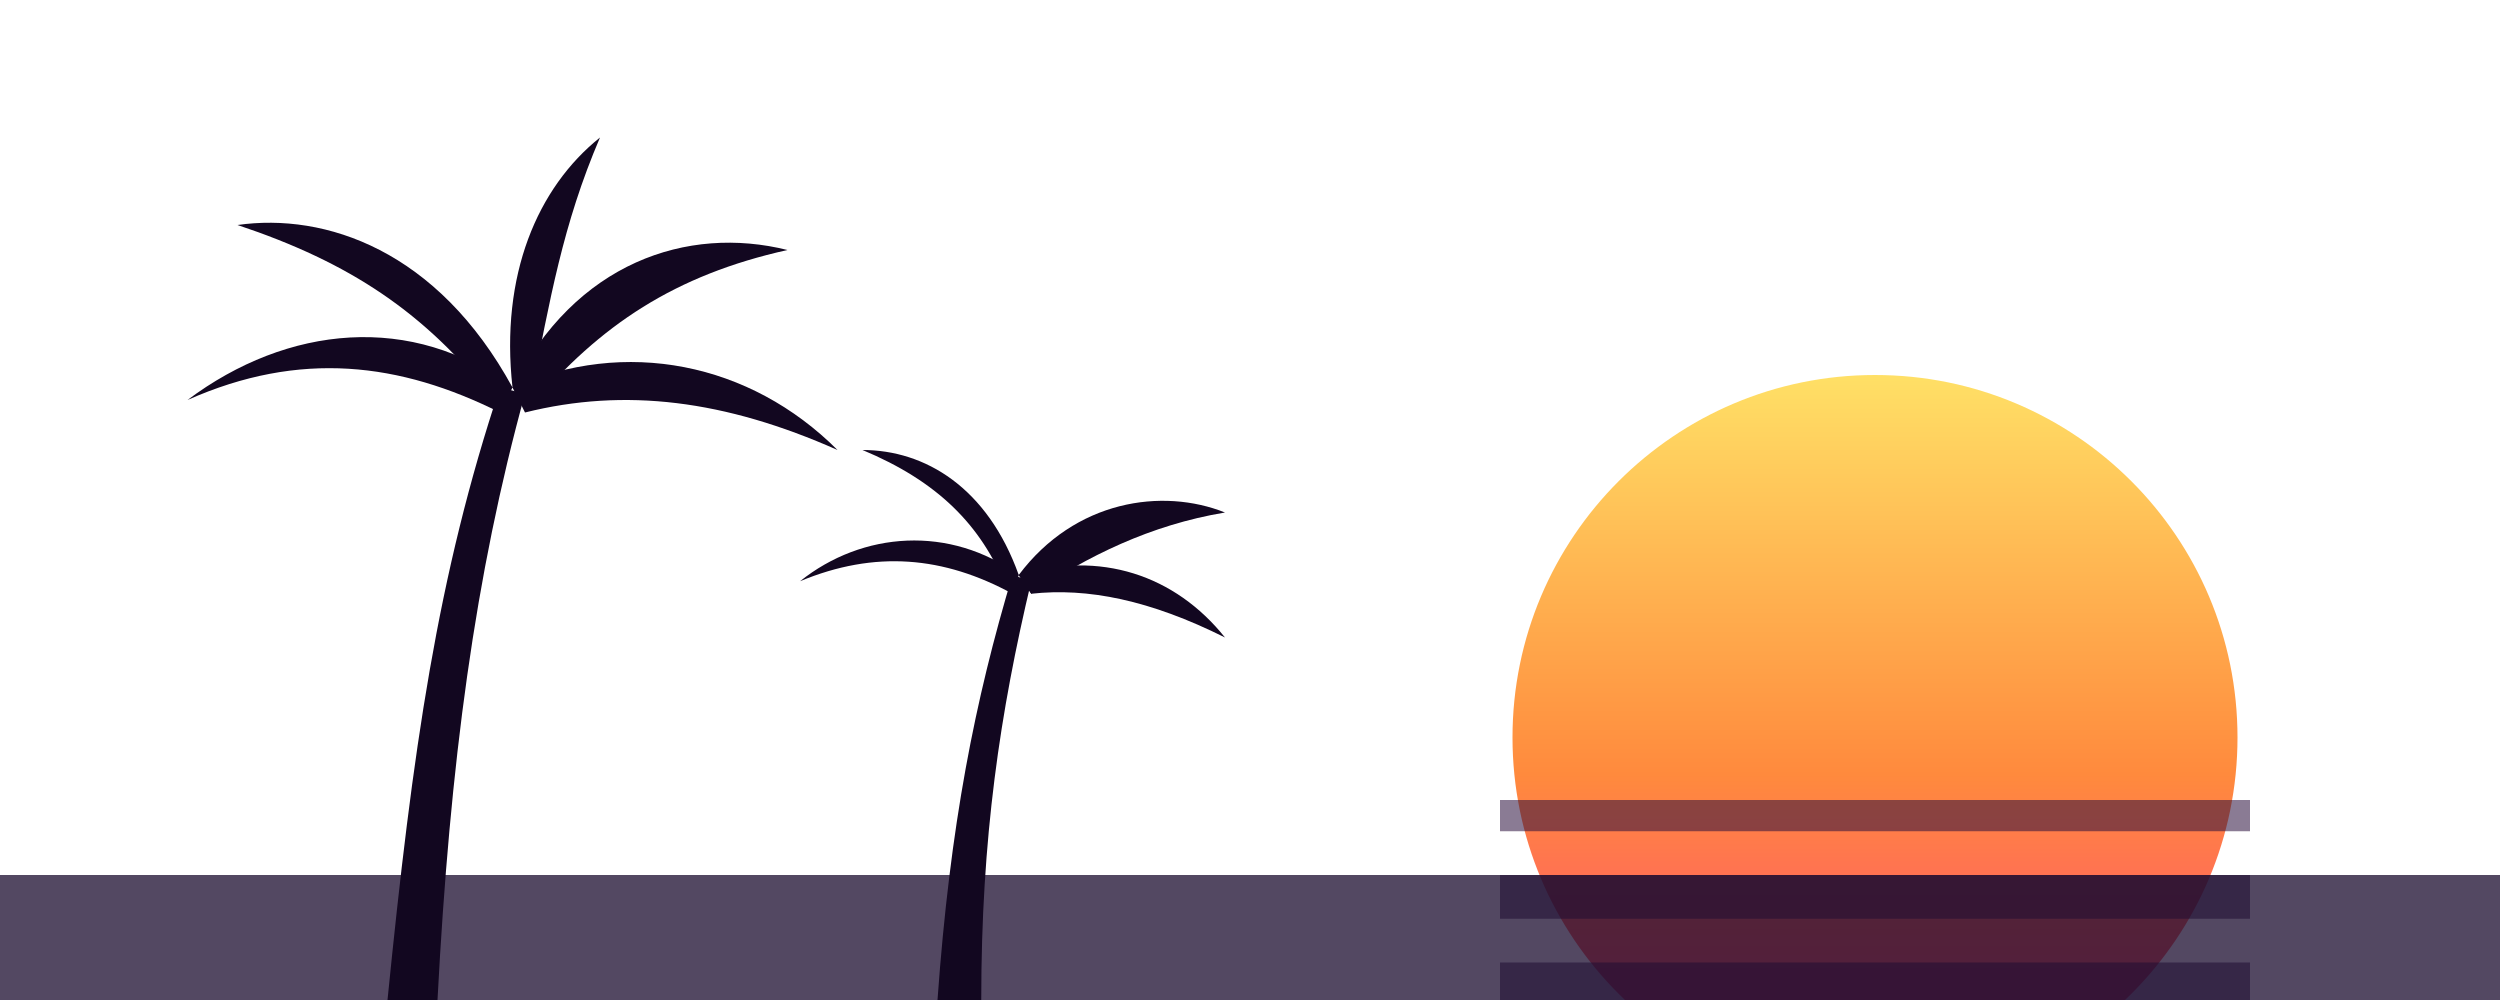
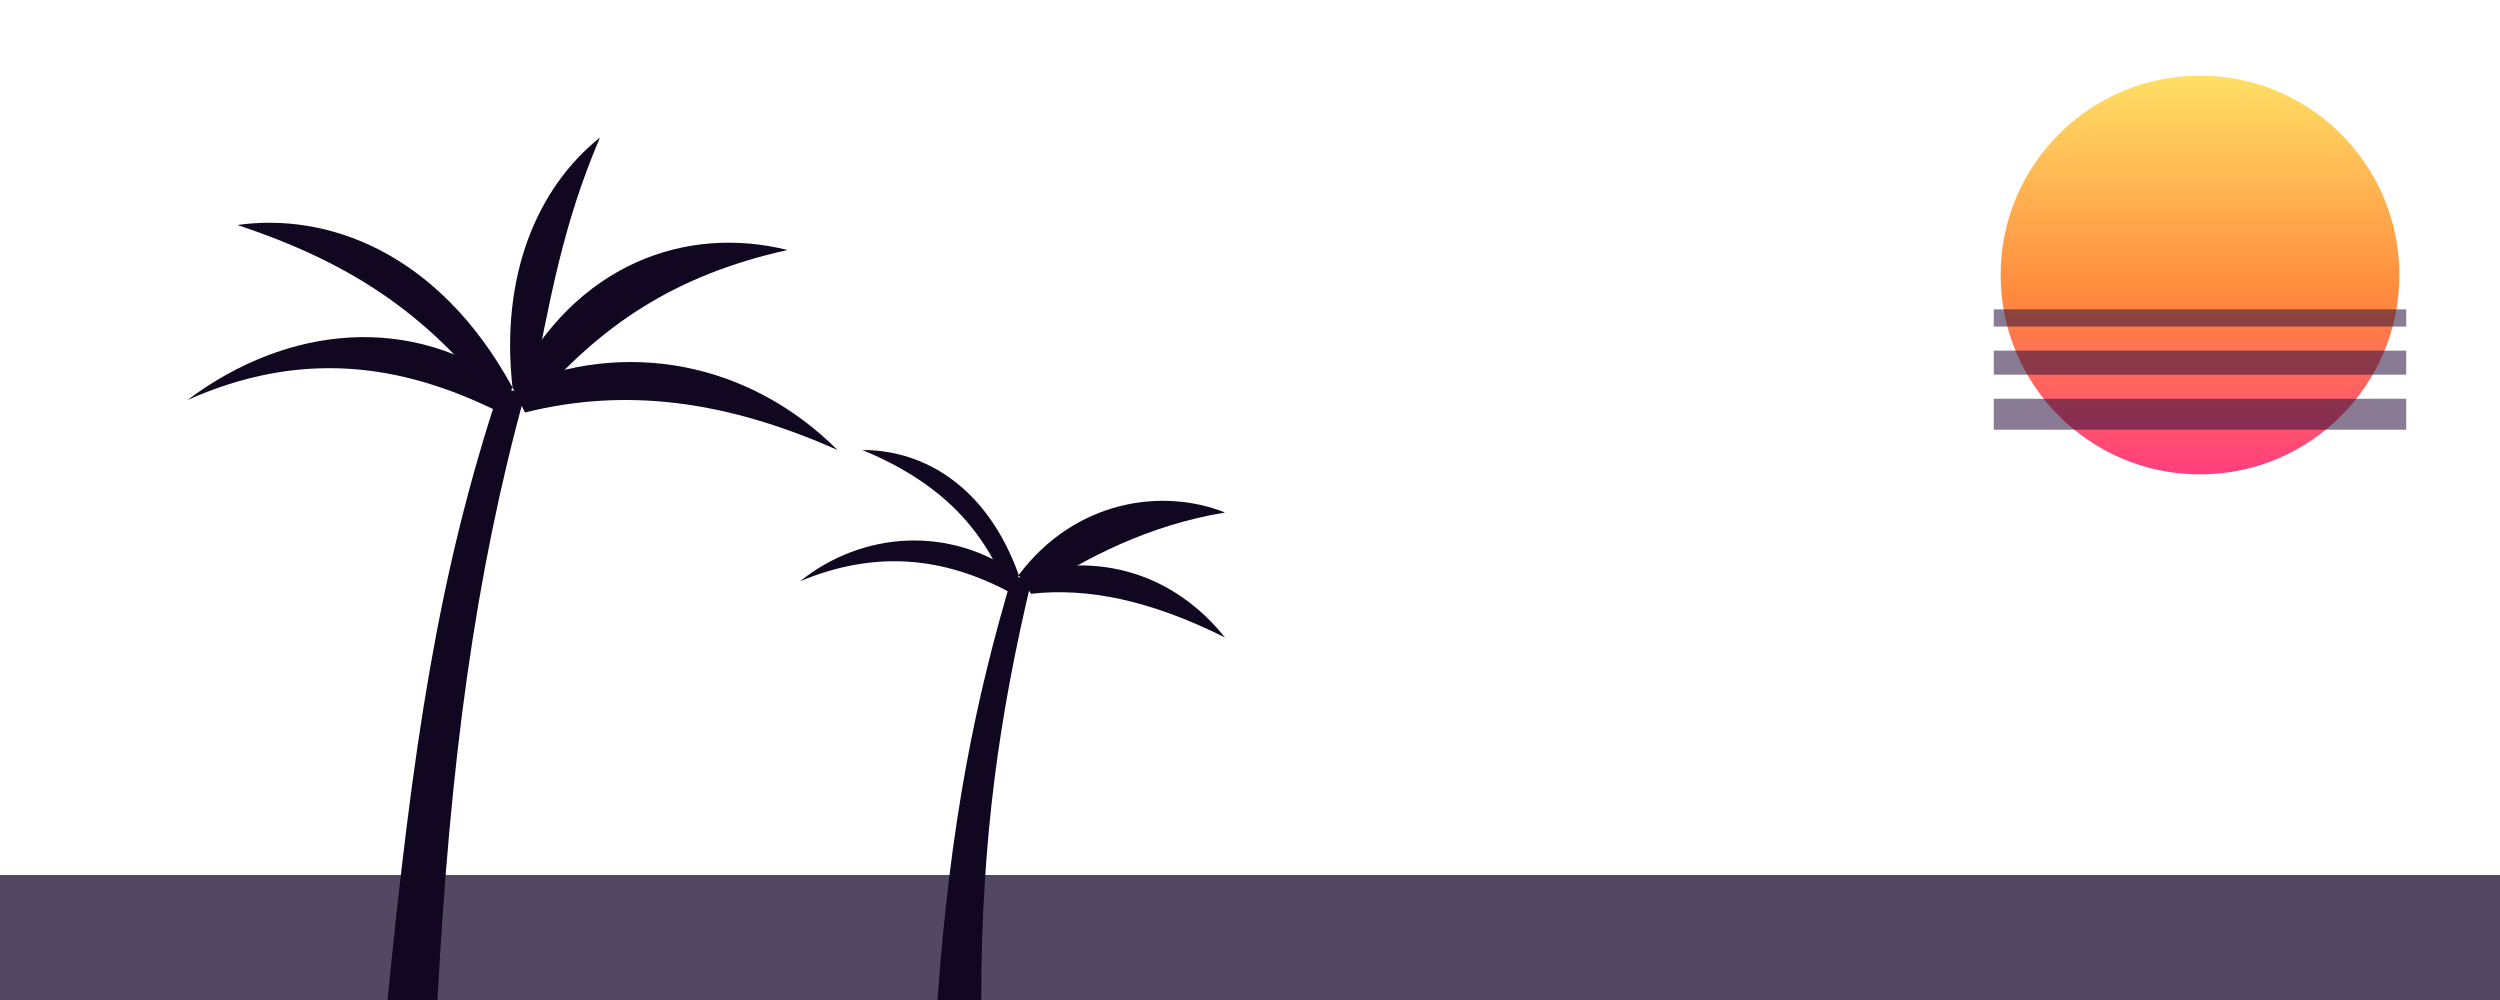
<svg xmlns="http://www.w3.org/2000/svg" viewBox="0 0 400 160" preserveAspectRatio="xMidYMax slice">
  <defs>
    <linearGradient id="s" x1="0" y1="0" x2="0" y2="1">
      <stop offset="0" stop-color="#ffe066" />
      <stop offset=".55" stop-color="#ff8a3d" />
      <stop offset="1" stop-color="#ff3d7f" />
    </linearGradient>
  </defs>
-   <g transform="translate(300 118)">
+   <g transform="translate(352 44) scale(.55)">
    <circle r="58" fill="url(#s)" />
    <g fill="#2a0f3d" opacity=".55">
      <rect x="-60" y="10" width="120" height="5" />
      <rect x="-60" y="22" width="120" height="7" />
      <rect x="-60" y="36" width="120" height="9" />
    </g>
  </g>
  <rect y="140" width="400" height="20" fill="#1a0b2e" opacity=".75" />
  <g fill="#120720">
    <path d="M62 160 C66 120 70 92 80 62 L84 63 C76 92 72 122 70 160 Z" />
    <path d="M82 62 C66 50 46 52 30 64 C48 56 64 58 80 66 Z" />
    <path d="M82 62 C70 40 52 34 38 36 C56 42 68 50 79 64 Z" />
    <path d="M82 62 C92 42 110 36 126 40 C108 44 96 52 85 65 Z" />
    <path d="M82 62 C100 54 120 58 134 72 C116 64 100 62 84 66 Z" />
    <path d="M82 62 C80 44 86 30 96 22 C90 36 88 48 85 63 Z" />
    <path d="M150 160 C152 132 156 112 162 92 L165 93 C160 114 157 134 157 160 Z" />
    <path d="M163 92 C152 84 138 85 128 93 C140 88 151 89 162 95 Z" />
    <path d="M163 92 C172 80 186 78 196 82 C184 84 174 89 165 95 Z" />
    <path d="M163 92 C158 78 148 72 138 72 C150 77 157 84 161 94 Z" />
    <path d="M163 92 C176 88 188 92 196 102 C184 96 174 94 165 95 Z" />
  </g>
</svg>
